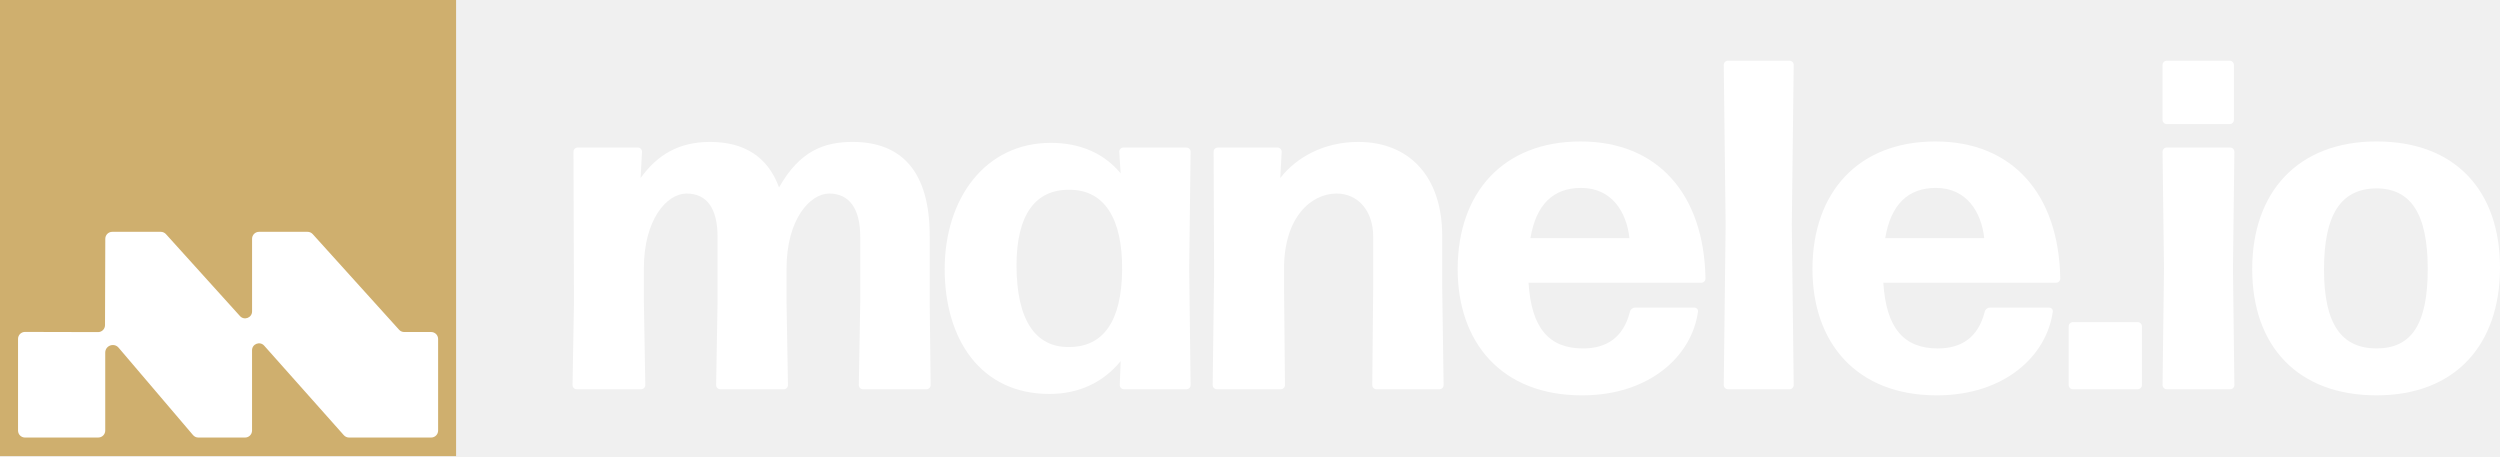
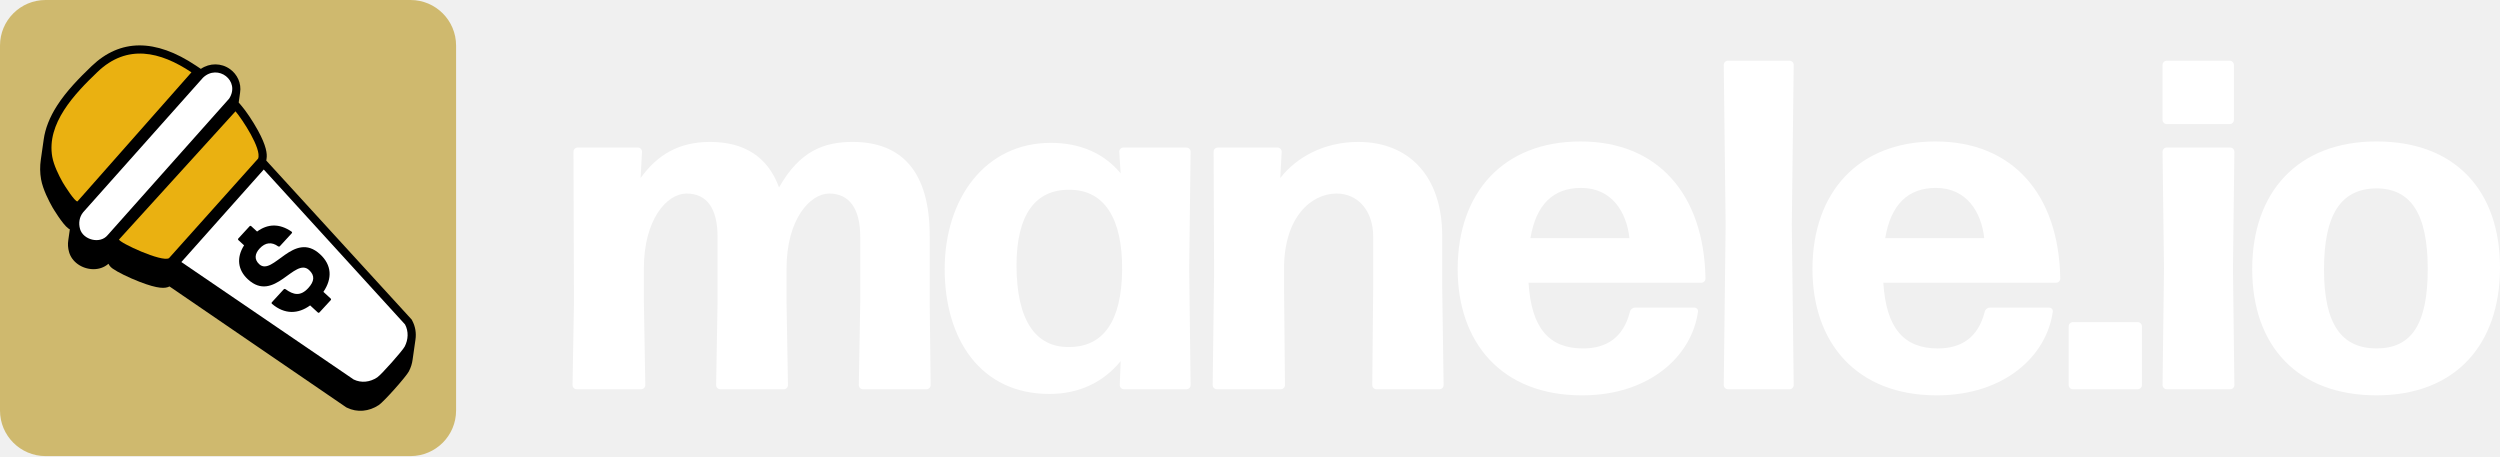
<svg xmlns="http://www.w3.org/2000/svg" id="Layer_2" data-name="Layer 2" viewBox="0 0 1571.98 286.78">
  <defs>
    <style>
      .cls-1 {
        fill: #fff;
      }

      .cls-2 {
-         fill: rgba(207, 175, 110, 1);
+         fill: #cfb96e;
+       }
+ 
+       .cls-3 {
+         fill: #eab111;
      }
    </style>
  </defs>
  <g id="Layer_1-2" data-name="Layer 1">
    <g>
-       <g>
-         <rect class="cls-2" width="286.78" height="286.78" />
-         <path class="cls-1" d="M15.68,275.11h46.12c2.41,0,4.37-1.96,4.37-4.37v-49.01c0-4.44,5.53-6.47,8.41-3.09l46.8,54.94c.83.97,2.05,1.54,3.33,1.54h29.4c2.41,0,4.37-1.96,4.37-4.37v-50.49c0-4.02,4.97-5.91,7.64-2.91l50.08,56.3c.83.93,2.02,1.47,3.27,1.47h51.64c2.41,0,4.37-1.96,4.37-4.37v-57.61c0-2.41-1.96-4.37-4.37-4.37h-16.94c-1.24,0-2.41-.52-3.24-1.44l-54.3-60.12c-.83-.92-2.01-1.44-3.24-1.44h-30.52c-2.41,0-4.37,1.96-4.37,4.37v45.66c0,4-4.93,5.9-7.61,2.93l-46.55-51.52c-.83-.92-2.01-1.44-3.24-1.44h-30.52c-2.41,0-4.37,1.96-4.37,4.37l-.18,54.31c0,2.39-1.92,4.34-4.31,4.37l-46.07-.11c-2.39.03-4.31,1.98-4.31,4.37v57.67c0,2.41,1.96,4.37,4.37,4.37Z" />
-       </g>
+       <rect class="cls-2" x="0" y="0" width="286.78" height="286.78" rx="28.65" ry="28.65" />
      <g>
        <path class="cls-1" d="M404.87,190.16l.89,51.94c0,1.48-1.18,2.66-2.66,2.66h-40.43c-1.48,0-2.66-1.18-2.66-2.66l.89-51.94-.3-94.73c0-1.48,1.18-2.66,2.66-2.66h37.77c1.48,0,2.66,1.18,2.66,2.66l-.89,16.53c10.62-14.76,24.2-22.72,43.68-22.72,21.25,0,36.3,9.15,43.38,28.63,12.98-23.02,28.33-28.63,46.33-28.63,30.69,0,48.4,18.59,48.4,59.02v41.91l.59,51.94c0,1.48-1.18,2.66-2.66,2.66h-39.84c-1.48,0-2.66-1.18-2.66-2.66l.89-51.94v-41.32c0-18.3-7.38-27.15-19.48-27.15s-26.86,16.23-26.86,47.22v21.25l.89,51.94c0,1.48-1.18,2.66-2.66,2.66h-39.84c-1.48,0-2.66-1.18-2.66-2.66l.89-51.94v-41.32c0-18.3-7.08-27.15-19.48-27.15s-26.86,16.23-26.86,47.22v21.25Z" />
        <path class="cls-1" d="M706.75,244.76c-1.48,0-2.66-1.18-2.66-2.66l.59-15.05c-10.62,12.98-25.67,20.66-44.86,20.66-43.09,0-65.81-34.23-65.81-78.5s25.38-79.38,66.69-79.38c18.89,0,33.64,6.79,43.97,19.18l-.89-13.57c0-1.48,1.18-2.66,2.66-2.66h39.54c1.48,0,2.66,1.18,2.66,2.66l-.89,73.48.89,73.19c0,1.48-1.18,2.66-2.66,2.66h-39.25ZM672.23,218.2c21.54,0,33.05-16.23,33.35-48.4.3-32.46-11.21-50.17-32.46-50.46-22.43-.59-33.94,16.23-33.94,47.51,0,34.23,11.81,51.64,33.05,51.35Z" />
        <path class="cls-1" d="M765.18,244.76c-1.48,0-2.66-1.18-2.66-2.66l.89-70.24-.3-76.43c0-1.48,1.18-2.66,2.66-2.66h37.48c1.48,0,2.66,1.18,2.66,2.66l-.89,16.53c10.33-13.28,27.74-22.72,48.99-22.72,32.17,0,52.83,21.84,52.83,59.02v31.87l.89,61.97c0,1.48-1.18,2.66-2.66,2.66h-39.54c-1.48,0-2.66-1.18-2.66-2.66l.59-61.97v-31.28c0-16.53-9.74-27.15-23.02-27.15-15.94,0-33.05,14.76-33.05,47.22v11.21l.59,61.97c0,1.48-1.18,2.66-2.66,2.66h-40.13Z" />
        <path class="cls-1" d="M1065.3,193.41c1.48,0,2.66,1.18,2.36,2.66-3.84,27.74-30.4,52.53-72.89,52.53-50.76,0-78.2-33.35-78.2-79.38,0-48.4,28.92-80.27,77.32-80.27s77.61,33.05,78.5,86.17c0,1.48-1.18,2.66-2.66,2.66h-108.6c1.77,28.63,12.98,41.32,34.23,41.32,14.76,0,25.38-6.79,29.51-23.02.29-1.48,1.77-2.66,3.25-2.66h37.18ZM994.18,118.16c-17.71,0-28.33,10.62-31.87,31.58h62.27c-1.77-16.23-10.92-31.58-30.4-31.58Z" />
        <path class="cls-1" d="M1086.54,244.76c-1.48,0-2.66-1.18-2.66-2.66l1.18-100.63-1.18-100.63c0-1.48,1.18-2.66,2.66-2.66h38.66c1.48,0,2.66,1.18,2.66,2.66l-1.18,100.63,1.18,100.63c0,1.48-1.18,2.66-2.66,2.66h-38.66Z" />
        <path class="cls-1" d="M1288.39,193.41c1.48,0,2.66,1.18,2.36,2.66-3.84,27.74-30.4,52.53-72.89,52.53-50.76,0-78.2-33.35-78.2-79.38,0-48.4,28.92-80.27,77.32-80.27s77.61,33.05,78.5,86.17c0,1.48-1.18,2.66-2.66,2.66h-108.6c1.77,28.63,12.98,41.32,34.23,41.32,14.76,0,25.38-6.79,29.51-23.02.29-1.48,1.77-2.66,3.25-2.66h37.18ZM1217.27,118.16c-17.71,0-28.33,10.62-31.87,31.58h62.27c-1.77-16.23-10.92-31.58-30.4-31.58Z" />
        <path class="cls-1" d="M1303.44,244.76c-1.48,0-2.66-1.18-2.66-2.66v-36.89c0-1.48,1.18-2.66,2.66-2.66h40.73c1.48,0,2.66,1.18,2.66,2.66v36.89c0,1.48-1.18,2.66-2.66,2.66h-40.73Z" />
        <path class="cls-1" d="M1362.46,78.02c-1.48,0-2.66-1.18-2.66-2.66v-34.53c0-1.48,1.18-2.66,2.66-2.66h39.54c1.48,0,2.66,1.18,2.66,2.66v34.53c0,1.48-1.18,2.66-2.66,2.66h-39.54ZM1362.46,244.76c-1.48,0-2.66-1.18-2.66-2.66l.89-73.19-.89-73.48c0-1.48,1.18-2.66,2.66-2.66h39.84c1.48,0,2.66,1.18,2.66,2.66l-.89,73.48.89,73.19c0,1.48-1.18,2.66-2.66,2.66h-39.84Z" />
        <path class="cls-1" d="M1494.37,248.59c-49.58,0-78.2-30.99-78.2-79.38s28.63-80.27,78.2-80.27,77.61,30.99,77.61,79.38-28.04,80.27-77.61,80.27ZM1494.37,219.08c21.84,0,32.17-15.05,32.17-49.87s-10.62-50.76-32.46-50.76c-22.43.3-32.76,16.82-32.76,51.05s10.92,49.58,33.05,49.58Z" />
      </g>
+       <g>
+         <path d="M257.19,233.33c1.19-2.33,1.94-4.76,2.25-7.19.02-.14.04-.28.06-.42.02-.14.04-.28.06-.42.02-.14.04-.28.06-.42.02-.14.04-.28.06-.42.02-.14.04-.28.06-.42.02-.14.04-.28.06-.42.02-.14.04-.28.06-.42.02-.14.04-.28.06-.42.02-.14.04-.28.06-.42.02-.14.04-.28.06-.42.02-.14.04-.28.06-.42.02-.14.04-.28.06-.42.02-.14.04-.28.06-.42.02-.14.04-.28.06-.42.02-.14.04-.28.06-.42.02-.14.04-.28.06-.42.02-.14.04-.28.06-.42.02-.14.04-.28.06-.42.02-.14.04-.28.06-.42.02-.14.04-.28.06-.42.02-.14.04-.28.06-.42.02-.14.04-.28.06-.42.02-.14.04-.28.06-.42.02-.14.04-.28.06-.42.02-.14.04-.28.06-.42.02-.14.04-.28.06-.42.02-.14.04-.28.06-.42.02-.14.04-.28.06-.42.02-.14.04-.28.06-.42.02-.14.04-.28.06-.42.6-4.1-.06-8.22-2.01-11.9l-.38-.71-91.42-99.97c.02-.11.03-.22.05-.34.02-.14.04-.28.06-.42.02-.14.04-.28.06-.42.5-3.02-.12-8.1-5.4-17.74-3.4-6.21-7.71-12.43-10.22-15.36l-1.89-2.22c0-.06.02-.12.02-.19.02-.14.04-.28.06-.42.02-.14.04-.28.06-.42.02-.14.04-.28.06-.42.02-.14.04-.28.06-.42.02-.14.04-.28.06-.42.02-.14.04-.28.06-.42.02-.14.04-.28.06-.42.02-.14.04-.28.06-.42.02-.14.04-.28.06-.42.02-.14.04-.28.06-.42.02-.14.04-.28.06-.42.02-.14.04-.28.06-.42.02-.14.04-.28.06-.42.02-.14.04-.28.06-.42,1.01-6.12-1.87-11.73-6.28-14.9-5.56-4-12.77-3.98-18.38-.18l-3.11-2.08c-25.51-17.03-47.58-16.91-65.59.36-7.8,7.48-15.84,15.67-21.75,24.9-4.6,7.18-7.4,14.28-8.36,21.21-.02.14-.04.28-.06.42-.02.14-.04.28-.06.42-.02.14-.04.28-.06.42-.02.14-.04.28-.06.42-.02.14-.04.28-.06.42-.02.14-.04.28-.06.42-.02.14-.04.28-.06.42-.02.14-.04.28-.06.42-.02.14-.04.28-.06.42-.02.14-.04.28-.06.42-.02.14-.04.28-.06.42-.02.14-.04.28-.06.42-.02.14-.04.28-.06.42-.02.14-.04.28-.06.42-.02.14-.04.28-.06.42-.02.14-.04.28-.06.42-.02.14-.04.28-.06.42-.02.14-.04.28-.06.42-.02.14-.04.28-.06.42-.02.14-.04.28-.06.42-.02.14-.04.28-.06.42-.02.14-.04.28-.06.42-.02.14-.04.28-.06.42-.02.14-.04.28-.06.42-.02.14-.04.28-.06.42-.02.14-.04.28-.06.42-.02.14-.04.28-.06.42-.02.14-.04.28-.06.42-.02.14-.04.28-.06.42-.02.14-.04.28-.06.42-.63,4.23-.58,8.4.15,12.49,1.14,6.33,4.97,13.72,7.15,17.56.06.1,6.25,10.61,10.01,13.32.31.22.61.4.91.55,0,.03,0,.06,0,.09-.02.14-.04.28-.06.42-.02.14-.04.28-.06.42-.02.14-.04.28-.06.42-.02.14-.04.28-.06.42-.02.14-.04.28-.06.42-.02.14-.04.28-.06.42-.02.14-.04.28-.06.42-.02.14-.04.28-.06.42-.02.14-.04.28-.06.42-.02.14-.04.28-.06.42-.02.14-.04.28-.06.42-.02.14-.04.28-.06.42-.02.14-.04.28-.06.42-.02.14-.04.28-.06.42-.02.14-.04.28-.06.42-.02.14-.04.28-.06.42-.38,2.44-.23,5.01.5,7.5.87,2.99,2.75,5.6,5.46,7.55,5.42,3.9,13.73,4.65,19.3-.23.73,1.66,2.12,2.66,2.75,3.11,2.99,2.15,10.04,5.61,16.77,8.22,11.91,4.62,16.28,4.27,18.86,2.93l111.15,76.03.48.23c6.32,3.09,13.79,2.46,19.99-1.68,3.21-2.15,17.25-17.91,19.01-21.35Z" />
+         <path class="cls-1" d="M114.03,164.77l51.82-58.18,88.84,97.43c2.33,4.4,2.03,9.51-.2,13.87-1.37,2.68-14.77,17.73-17.28,19.4-4.46,2.98-9.97,3.7-14.82,1.34l-108.35-73.86Z" />
+         <path class="cls-3" d="M32.89,98.78c-3.81-21.18,14.08-39.81,28.38-53.51,18.68-17.91,39.55-12.85,59.11.21L48.72,126.63c-1.54.44-8.2-10.06-9.27-11.94-2.54-4.47-5.65-10.89-6.55-15.91Z" />
+         <path class="cls-3" d="M74.84,150.6l73.24-80.61c4.32,5.07,16.58,23.67,14.22,29.72l-56.03,62.61c-4.41,2.76-31.33-9.74-31.43-11.73Z" />
+         <path class="cls-1" d="M50.34,144.02c-1.06-3.66-.47-7.58,1.94-10.54L127.64,48.86c9.33-8.94,23.68,1.98,16.44,13.16l-76.44,85.88c-4.79,5.75-15.34,2.9-17.3-3.88Z" />
+       </g>
+       <path d="M207.93,187.72c.29.27.31.71.04,1l-7.11,7.73c-.27.29-.71.31-1,.04l-4.85-4.46c-7.48,5.47-16.01,5.83-24.01-.99-.29-.27-.31-.71-.04-1l7.48-8.14c.27-.29.71-.31,1.05-.1,4.98,3.62,9.41,4.71,14.34-.66,3.82-4.16,4.33-7.84.52-11.34-9.12-8.38-21.86,21.11-38.48,5.83-6.35-5.84-7.34-13.56-2.4-21.37l-3.58-3.29c-.29-.27-.31-.71-.04-1l7.11-7.73c.27-.29.71-.31,1-.04l3.69,3.4c6.57-4.83,13.93-5.3,21.75.09.29.27.36.65.09.94l-7.53,8.19c-.27.29-.71.31-1.05.1-4.01-2.94-8.1-2.55-11.7,1.38-2.92,3.17-3.54,6.75-.2,9.83,8.6,7.91,21.68-21.49,38.24-6.27,7.39,6.79,7.8,15.26,2.1,23.66l4.56,4.19Z" />
    </g>
  </g>
</svg>
